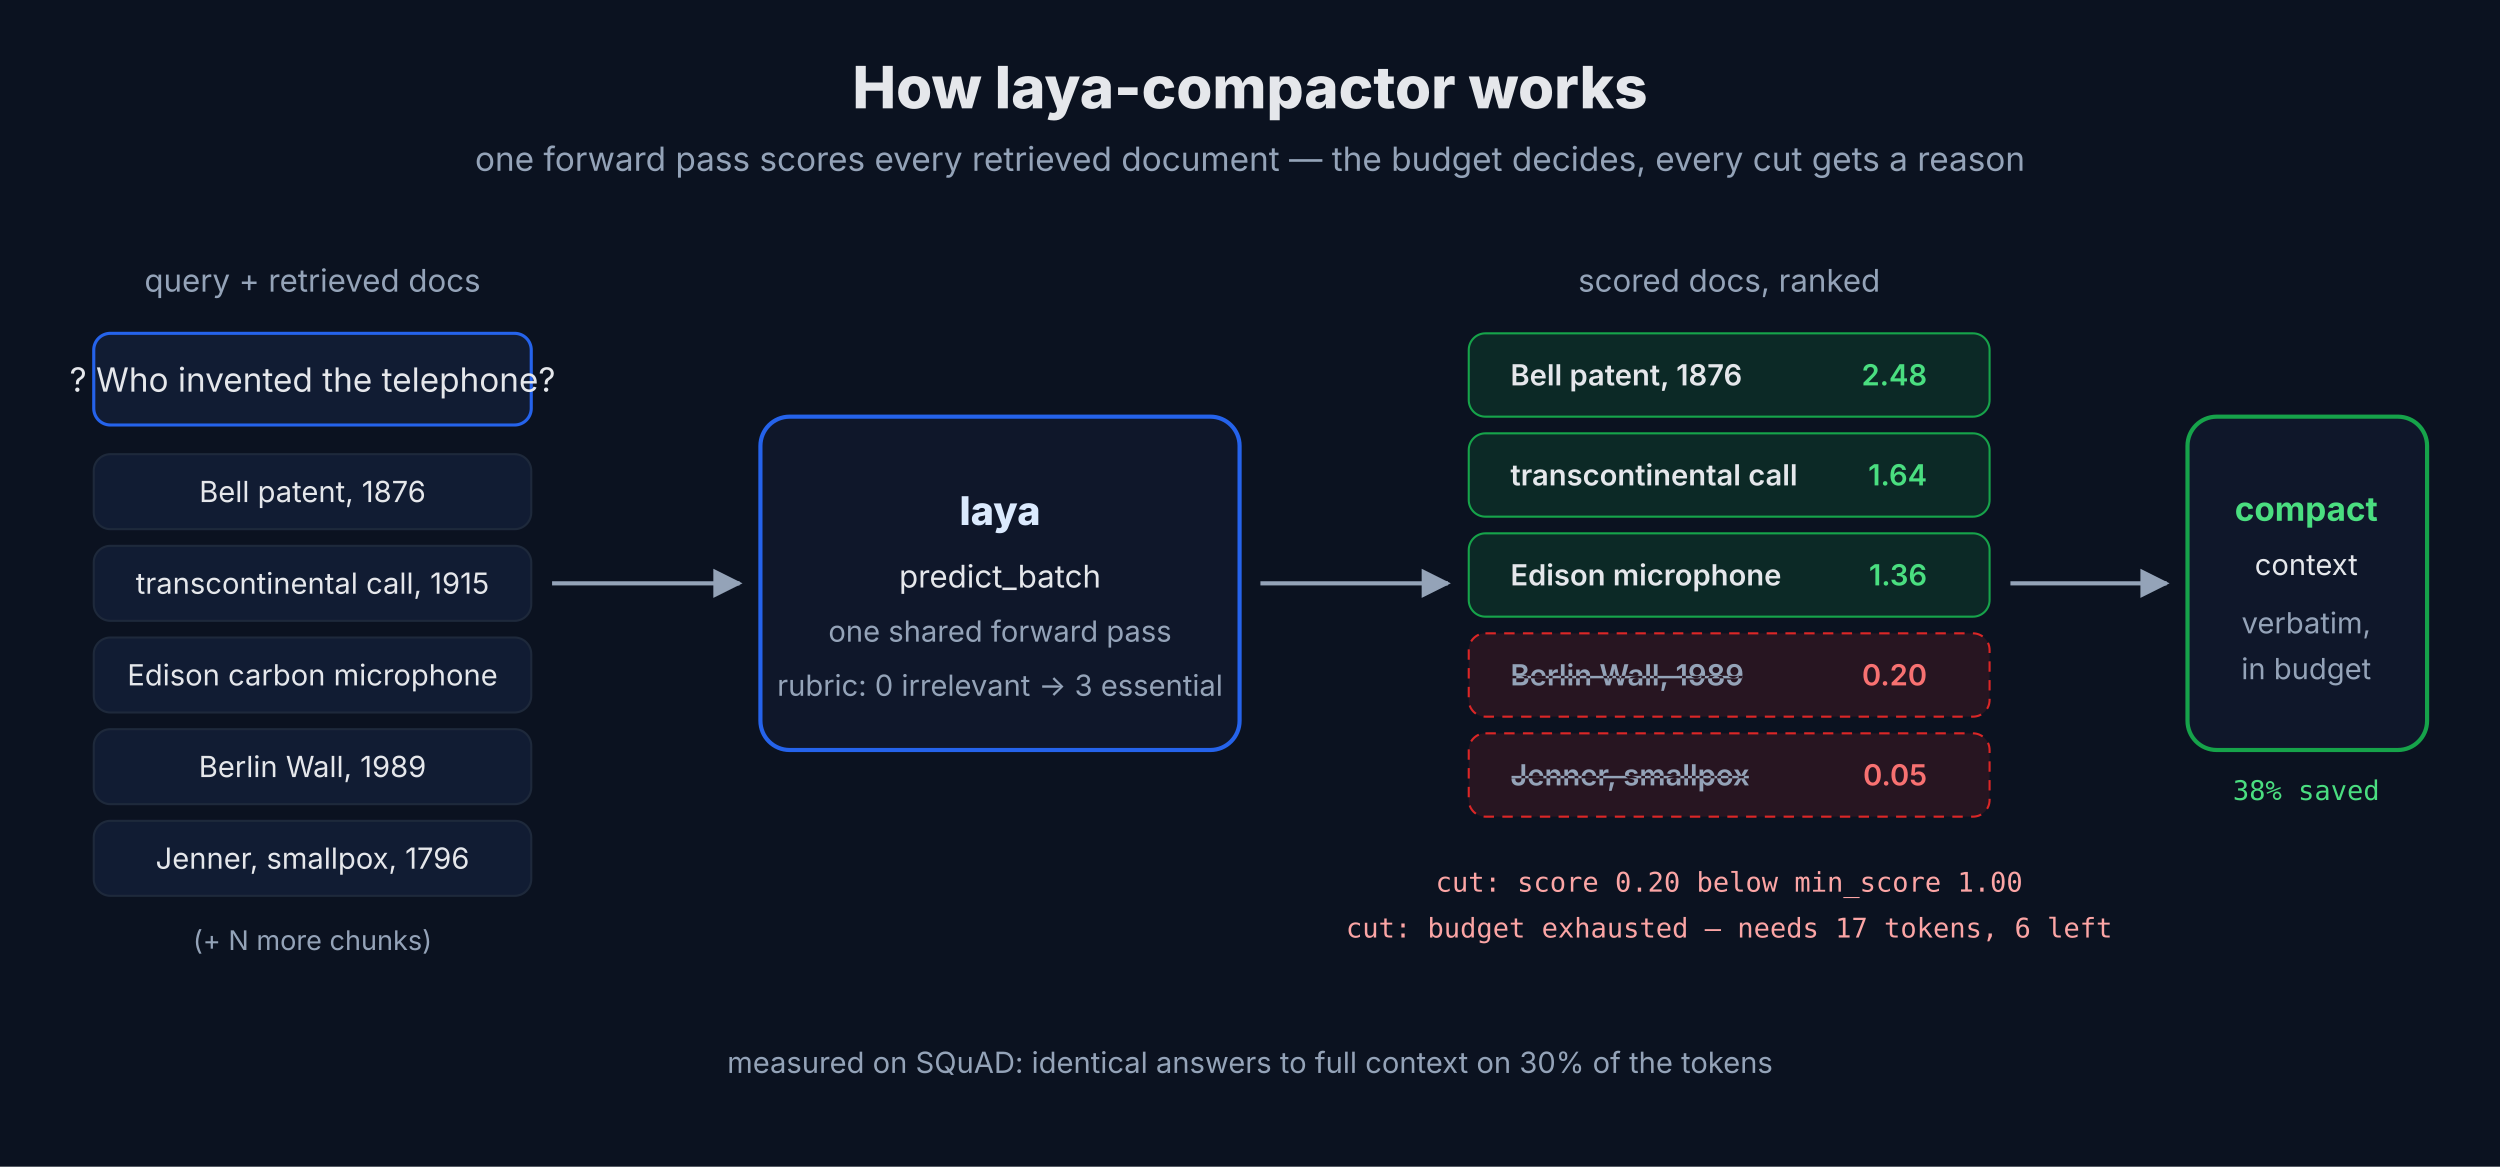
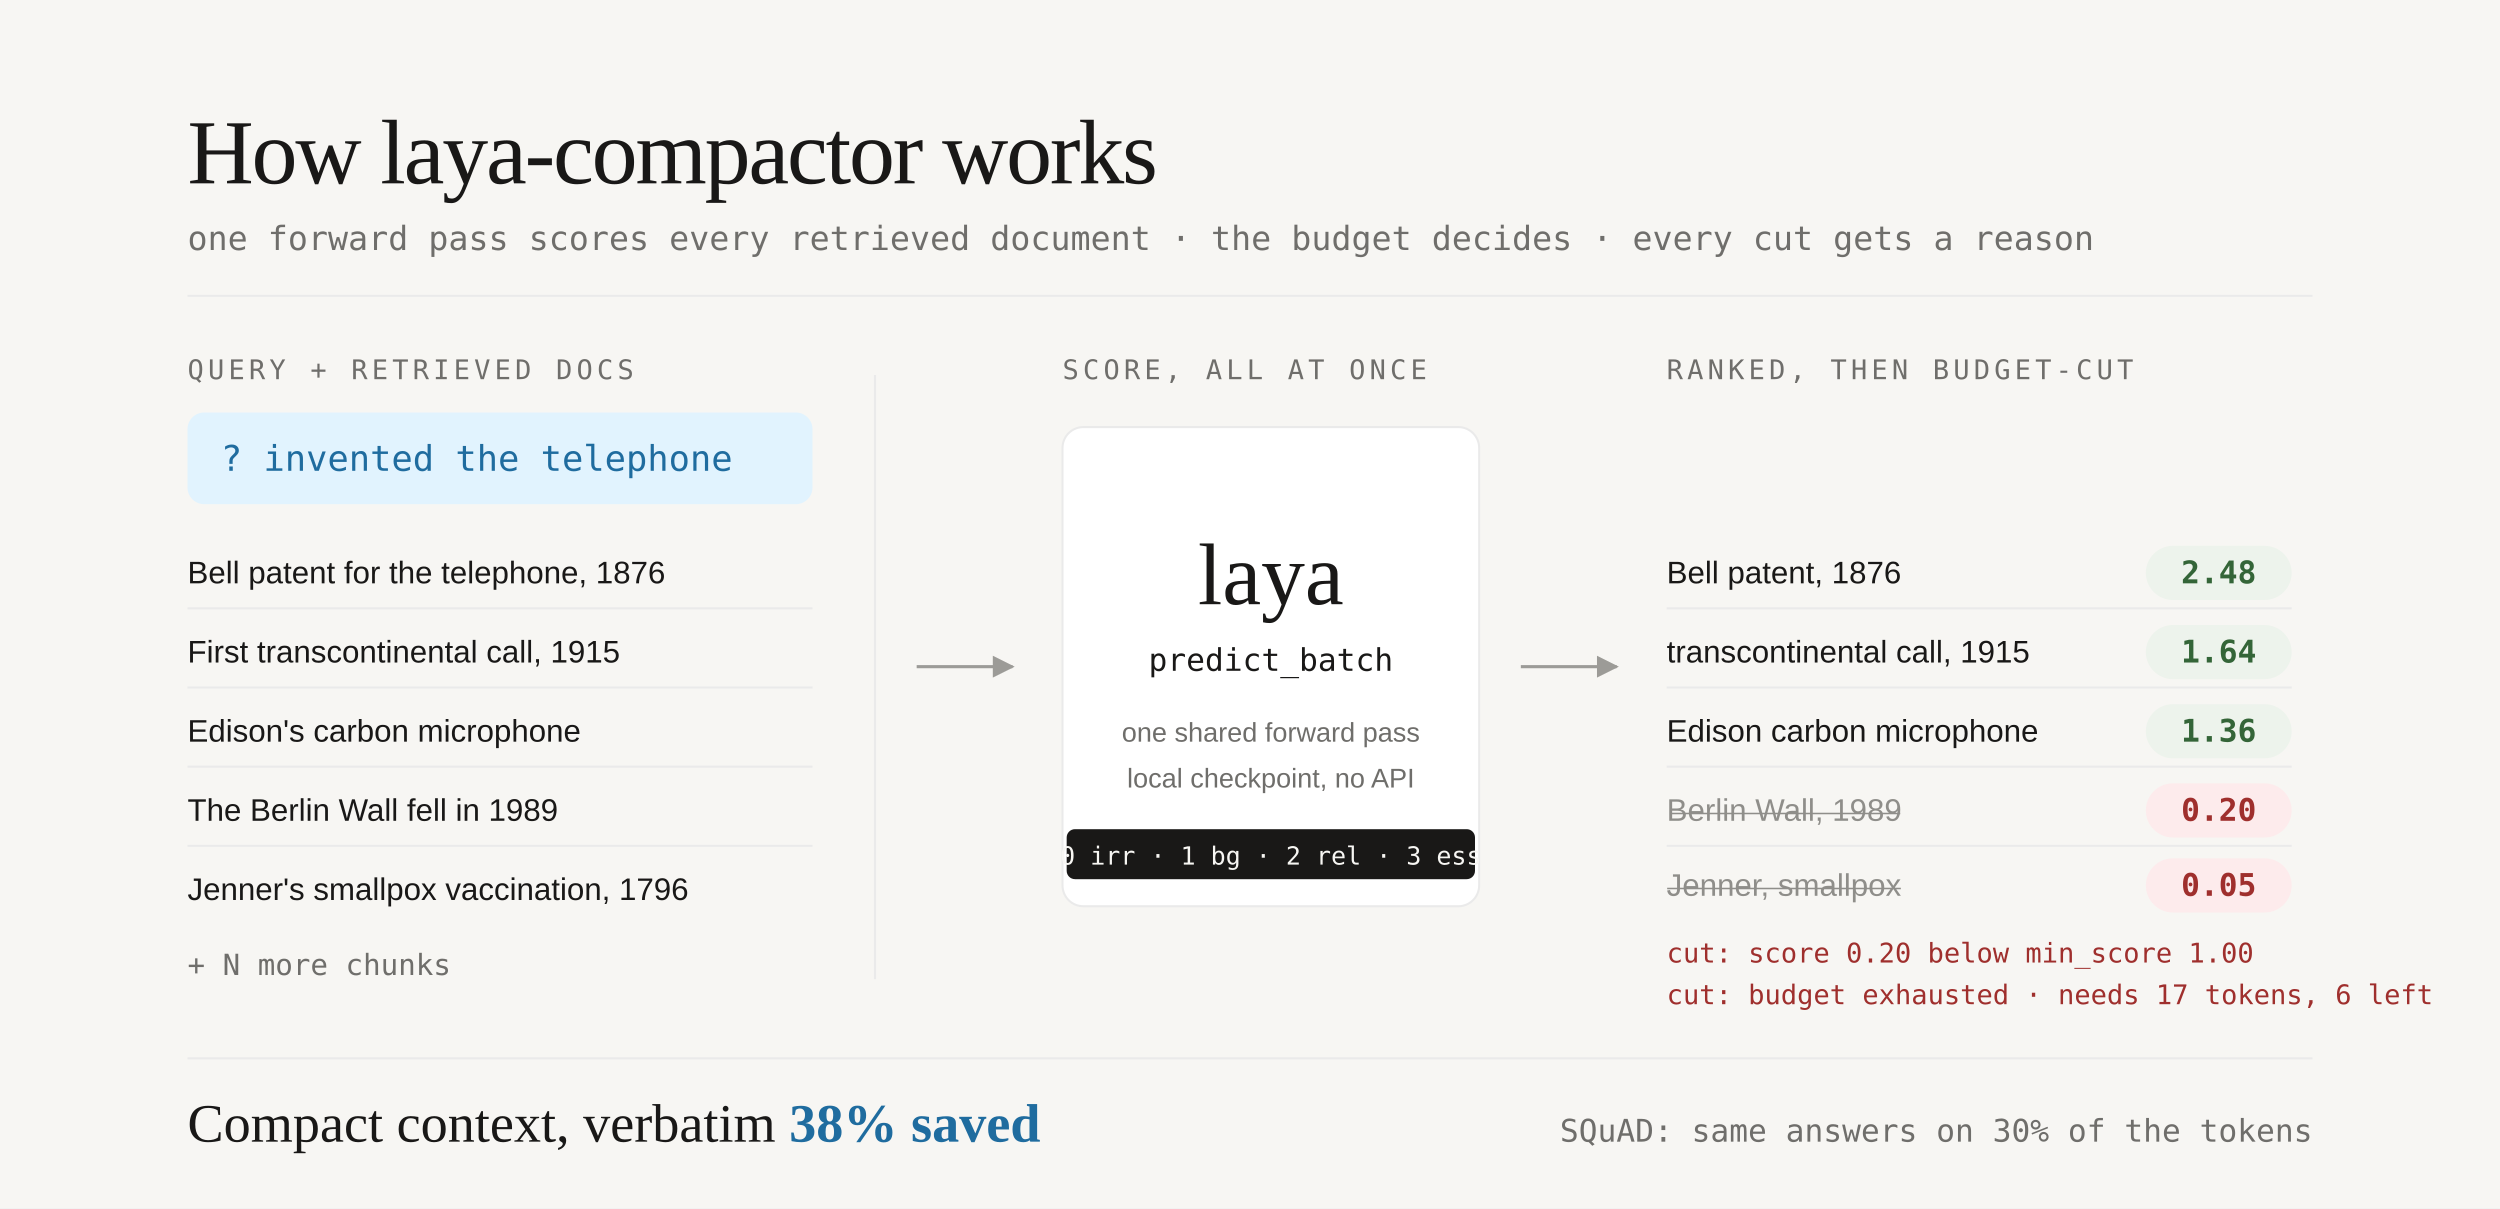
- <svg xmlns="http://www.w3.org/2000/svg" width="1200" height="560" viewBox="0 0 1200 560" font-family="Segoe UI, Inter, sans-serif">
-   <rect width="1200" height="560" fill="#0b1220" />
+ <svg xmlns="http://www.w3.org/2000/svg" width="1200" height="580" viewBox="0 0 1200 580" font-family="'Helvetica Neue', Arial, sans-serif">
+   <rect width="1200" height="580" fill="#f7f6f3" />
  <defs>
    <marker id="arrow" viewBox="0 0 10 10" refX="9" refY="5" markerWidth="7" markerHeight="7" orient="auto-start-reverse">
-       <path d="M 0 0 L 10 5 L 0 10 z" fill="#94a3b8" />
+       <path d="M 0 0 L 10 5 L 0 10 z" fill="#9c9b97" />
    </marker>
  </defs>
-   <text x="600" y="52" text-anchor="middle" font-size="28" font-weight="800" fill="#e5e7eb">How laya-compactor works</text>
-   <text x="600" y="82" text-anchor="middle" font-size="16" fill="#94a3b8">one forward pass scores every retrieved document — the budget decides, every cut gets a reason</text>
-   <text x="150" y="140" text-anchor="middle" font-size="15" fill="#94a3b8">query + retrieved docs</text>
-   <rect x="45" y="160" width="210" height="44" rx="8" fill="#111c33" stroke="#2563eb" stroke-width="1.5" />
-   <text x="150" y="188" text-anchor="middle" font-size="16" fill="#e5e7eb">? Who invented the telephone?</text>
-   <g font-size="14">
-     <rect x="45" y="218" width="210" height="36" rx="8" fill="#111c33" stroke="#1e293b" />
-     <text x="150" y="241" text-anchor="middle" fill="#e5e7eb">Bell patent, 1876</text>
-     <rect x="45" y="262" width="210" height="36" rx="8" fill="#111c33" stroke="#1e293b" />
-     <text x="150" y="285" text-anchor="middle" fill="#e5e7eb">transcontinental call, 1915</text>
-     <rect x="45" y="306" width="210" height="36" rx="8" fill="#111c33" stroke="#1e293b" />
-     <text x="150" y="329" text-anchor="middle" fill="#e5e7eb">Edison carbon microphone</text>
-     <rect x="45" y="350" width="210" height="36" rx="8" fill="#111c33" stroke="#1e293b" />
-     <text x="150" y="373" text-anchor="middle" fill="#e5e7eb">Berlin Wall, 1989</text>
-     <rect x="45" y="394" width="210" height="36" rx="8" fill="#111c33" stroke="#1e293b" />
-     <text x="150" y="417" text-anchor="middle" fill="#e5e7eb">Jenner, smallpox, 1796</text>
-     <text x="150" y="456" text-anchor="middle" fill="#94a3b8" font-size="13">(+ N more chunks)</text>
+   <text x="90" y="88" font-family="Georgia, 'Times New Roman', serif" font-size="44" fill="#191817" letter-spacing="-1">How laya-compactor works</text>
+   <text x="90" y="120" font-size="16" fill="#6f6e6b" font-family="Consolas, Menlo, monospace">one forward pass scores every retrieved document · the budget decides · every cut gets a reason</text>
+   <line x1="90" y1="142" x2="1110" y2="142" stroke="#eaeaea" stroke-width="1" />
+   <text x="90" y="182" font-size="13" fill="#6f6e6b" font-family="Consolas, Menlo, monospace" letter-spacing="2">QUERY + RETRIEVED DOCS</text>
+   <rect x="90" y="198" width="300" height="44" fill="#e1f3fe" rx="8" />
+   <text x="106" y="226" font-size="17" fill="#1f6c9f" font-family="Consolas, Menlo, monospace">? invented the telephone</text>
+   <g font-size="15" fill="#191817">
+     <text x="90" y="280">Bell patent for the telephone, 1876</text>
+     <line x1="90" y1="292" x2="390" y2="292" stroke="#eaeaea" />
+     <text x="90" y="318">First transcontinental call, 1915</text>
+     <line x1="90" y1="330" x2="390" y2="330" stroke="#eaeaea" />
+     <text x="90" y="356">Edison's carbon microphone</text>
+     <line x1="90" y1="368" x2="390" y2="368" stroke="#eaeaea" />
+     <text x="90" y="394">The Berlin Wall fell in 1989</text>
+     <line x1="90" y1="406" x2="390" y2="406" stroke="#eaeaea" />
+     <text x="90" y="432">Jenner's smallpox vaccination, 1796</text>
  </g>
-   <line x1="265" y1="280" x2="355" y2="280" stroke="#94a3b8" stroke-width="2" marker-end="url(#arrow)" />
-   <rect x="365" y="200" width="230" height="160" rx="14" fill="#0f172a" stroke="#2563eb" stroke-width="2" />
-   <text x="480" y="252" text-anchor="middle" font-size="19" font-weight="800" fill="#dbeafe">laya</text>
-   <text x="480" y="282" text-anchor="middle" font-size="15" fill="#e5e7eb">predict_batch</text>
-   <text x="480" y="308" text-anchor="middle" font-size="14" fill="#94a3b8">one shared forward pass</text>
-   <text x="480" y="334" text-anchor="middle" font-size="14" fill="#94a3b8">rubric: 0 irrelevant → 3 essential</text>
-   <line x1="605" y1="280" x2="695" y2="280" stroke="#94a3b8" stroke-width="2" marker-end="url(#arrow)" />
-   <text x="830" y="140" text-anchor="middle" font-size="15" fill="#94a3b8">scored docs, ranked</text>
-   <g font-size="14" font-weight="600">
-     <rect x="705" y="160" width="250" height="40" rx="8" fill="rgba(22,163,74,0.16)" stroke="#16a34a" />
-     <text x="725" y="185" fill="#e5e7eb">Bell patent, 1876</text>
-     <text x="925" y="185" text-anchor="end" fill="#4ade80">2.48</text>
-     <rect x="705" y="208" width="250" height="40" rx="8" fill="rgba(22,163,74,0.16)" stroke="#16a34a" />
-     <text x="725" y="233" fill="#e5e7eb">transcontinental call</text>
-     <text x="925" y="233" text-anchor="end" fill="#4ade80">1.64</text>
-     <rect x="705" y="256" width="250" height="40" rx="8" fill="rgba(22,163,74,0.16)" stroke="#16a34a" />
-     <text x="725" y="281" fill="#e5e7eb">Edison microphone</text>
-     <text x="925" y="281" text-anchor="end" fill="#4ade80">1.36</text>
-     <rect x="705" y="304" width="250" height="40" rx="8" fill="rgba(220,38,38,0.14)" stroke="#dc2626" stroke-dasharray="5 4" />
-     <text x="725" y="329" fill="#94a3b8" text-decoration="line-through">Berlin Wall, 1989</text>
-     <text x="925" y="329" text-anchor="end" fill="#f87171">0.20</text>
-     <rect x="705" y="352" width="250" height="40" rx="8" fill="rgba(220,38,38,0.14)" stroke="#dc2626" stroke-dasharray="5 4" />
-     <text x="725" y="377" fill="#94a3b8" text-decoration="line-through">Jenner, smallpox</text>
-     <text x="925" y="377" text-anchor="end" fill="#f87171">0.05</text>
+   <text x="90" y="468" font-size="14" fill="#6f6e6b" font-family="Consolas, Menlo, monospace">+ N more chunks</text>
+   <line x1="420" y1="180" x2="420" y2="470" stroke="#eaeaea" />
+   <line x1="440" y1="320" x2="486" y2="320" stroke="#9c9b97" stroke-width="1.5" marker-end="url(#arrow)" />
+   <text x="510" y="182" font-size="13" fill="#6f6e6b" font-family="Consolas, Menlo, monospace" letter-spacing="2">SCORE, ALL AT ONCE</text>
+   <rect x="510" y="205" width="200" height="230" fill="#ffffff" stroke="#eaeaea" rx="10" />
+   <text x="610" y="290" text-anchor="middle" font-family="Georgia, 'Times New Roman', serif" font-size="42" fill="#191817">laya</text>
+   <text x="610" y="322" text-anchor="middle" font-size="15" fill="#191817" font-family="Consolas, Menlo, monospace">predict_batch</text>
+   <text x="610" y="356" text-anchor="middle" font-size="13" fill="#6f6e6b">one shared forward pass</text>
+   <text x="610" y="378" text-anchor="middle" font-size="13" fill="#6f6e6b">local checkpoint, no API</text>
+   <rect x="512" y="398" width="196" height="24" fill="#191817" rx="4" />
+   <text x="610" y="415" text-anchor="middle" font-size="12" fill="#f7f6f3" font-family="Consolas, Menlo, monospace">0 irr · 1 bg · 2 rel · 3 ess</text>
+   <line x1="730" y1="320" x2="776" y2="320" stroke="#9c9b97" stroke-width="1.5" marker-end="url(#arrow)" />
+   <text x="800" y="182" font-size="13" fill="#6f6e6b" font-family="Consolas, Menlo, monospace" letter-spacing="2">RANKED, THEN BUDGET-CUT</text>
+   <g font-size="15" font-family="Consolas, Menlo, monospace">
+     <text x="800" y="280" fill="#191817" font-family="'Helvetica Neue', Arial, sans-serif">Bell patent, 1876</text>
+     <rect x="1030" y="262" width="70" height="26" rx="13" fill="#edf3ec" />
+     <text x="1065" y="280" text-anchor="middle" fill="#346538" font-weight="bold">2.48</text>
+     <line x1="800" y1="292" x2="1100" y2="292" stroke="#eaeaea" />
+     <text x="800" y="318" fill="#191817" font-family="'Helvetica Neue', Arial, sans-serif">transcontinental call, 1915</text>
+     <rect x="1030" y="300" width="70" height="26" rx="13" fill="#edf3ec" />
+     <text x="1065" y="318" text-anchor="middle" fill="#346538" font-weight="bold">1.64</text>
+     <line x1="800" y1="330" x2="1100" y2="330" stroke="#eaeaea" />
+     <text x="800" y="356" fill="#191817" font-family="'Helvetica Neue', Arial, sans-serif">Edison carbon microphone</text>
+     <rect x="1030" y="338" width="70" height="26" rx="13" fill="#edf3ec" />
+     <text x="1065" y="356" text-anchor="middle" fill="#346538" font-weight="bold">1.36</text>
+     <line x1="800" y1="368" x2="1100" y2="368" stroke="#eaeaea" />
+     <text x="800" y="394" fill="#8f8e8a" text-decoration="line-through" font-family="'Helvetica Neue', Arial, sans-serif">Berlin Wall, 1989</text>
+     <rect x="1030" y="376" width="70" height="26" rx="13" fill="#fdebec" />
+     <text x="1065" y="394" text-anchor="middle" fill="#9f2f2d" font-weight="bold">0.20</text>
+     <line x1="800" y1="406" x2="1100" y2="406" stroke="#eaeaea" />
+     <text x="800" y="430" fill="#8f8e8a" text-decoration="line-through" font-family="'Helvetica Neue', Arial, sans-serif">Jenner, smallpox</text>
+     <rect x="1030" y="412" width="70" height="26" rx="13" fill="#fdebec" />
+     <text x="1065" y="430" text-anchor="middle" fill="#9f2f2d" font-weight="bold">0.05</text>
  </g>
-   <text x="830" y="428" text-anchor="middle" font-size="13" fill="#fca5a5" font-family="Consolas, monospace">cut: score 0.20 below min_score 1.00</text>
-   <text x="830" y="450" text-anchor="middle" font-size="13" fill="#fca5a5" font-family="Consolas, monospace">cut: budget exhausted — needs 17 tokens, 6 left</text>
-   <line x1="965" y1="280" x2="1040" y2="280" stroke="#94a3b8" stroke-width="2" marker-end="url(#arrow)" />
-   <rect x="1050" y="200" width="115" height="160" rx="14" fill="#0f172a" stroke="#16a34a" stroke-width="2" />
-   <text x="1107" y="250" text-anchor="middle" font-size="16" font-weight="700" fill="#4ade80">compact</text>
-   <text x="1107" y="276" text-anchor="middle" font-size="14" fill="#e5e7eb">context</text>
-   <text x="1107" y="304" text-anchor="middle" font-size="14" fill="#94a3b8">verbatim,</text>
-   <text x="1107" y="326" text-anchor="middle" font-size="14" fill="#94a3b8">in budget</text>
-   <text x="1107" y="384" text-anchor="middle" font-size="13" fill="#4ade80" font-family="Consolas, monospace">38% saved</text>
-   <text x="600" y="515" text-anchor="middle" font-size="14" fill="#94a3b8">measured on SQuAD: identical answers to full context on 30% of the tokens</text>
+   <text x="800" y="462" font-size="13" fill="#9f2f2d" font-family="Consolas, Menlo, monospace">cut: score 0.20 below min_score 1.00</text>
+   <text x="800" y="482" font-size="13" fill="#9f2f2d" font-family="Consolas, Menlo, monospace">cut: budget exhausted · needs 17 tokens, 6 left</text>
+   <line x1="90" y1="508" x2="1110" y2="508" stroke="#eaeaea" />
+   <text x="90" y="548" font-family="Georgia, 'Times New Roman', serif" font-size="26" fill="#191817">Compact context, verbatim <tspan fill="#1f6c9f" font-weight="bold">38% saved</tspan>
+   </text>
+   <text x="1110" y="548" text-anchor="end" font-size="15" fill="#6f6e6b" font-family="Consolas, Menlo, monospace">SQuAD: same answers on 30% of the tokens</text>
</svg>
